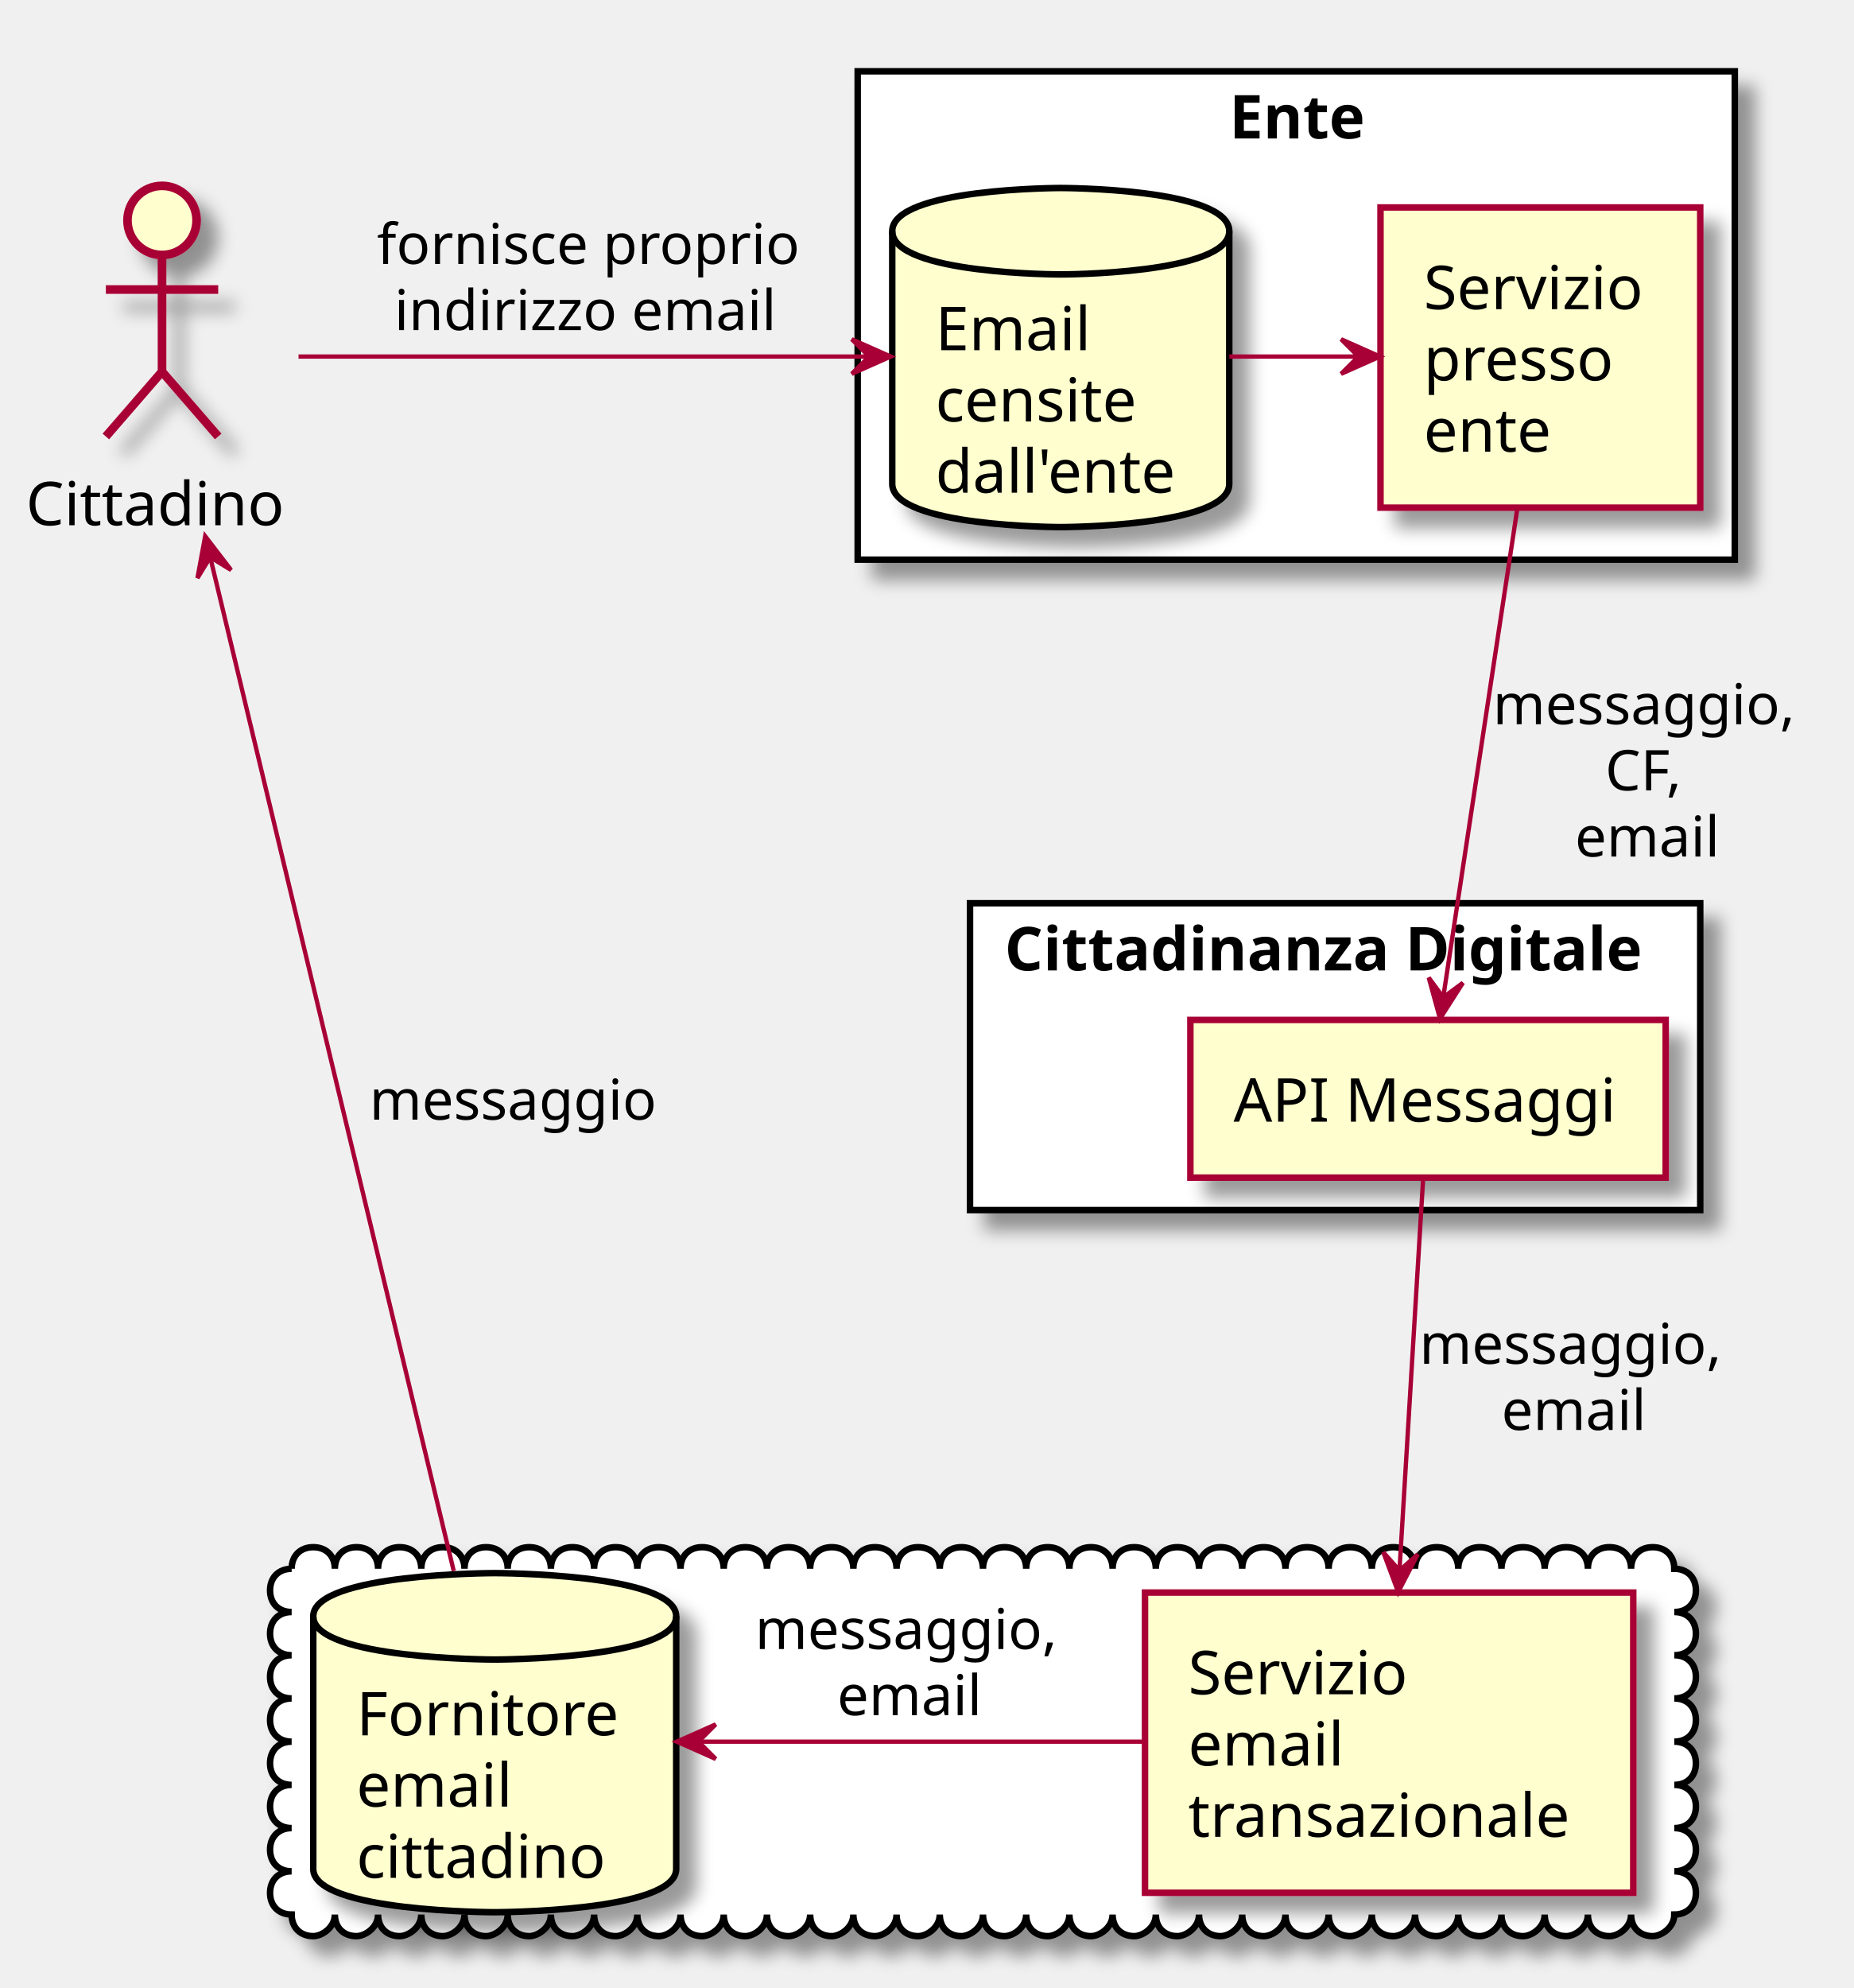
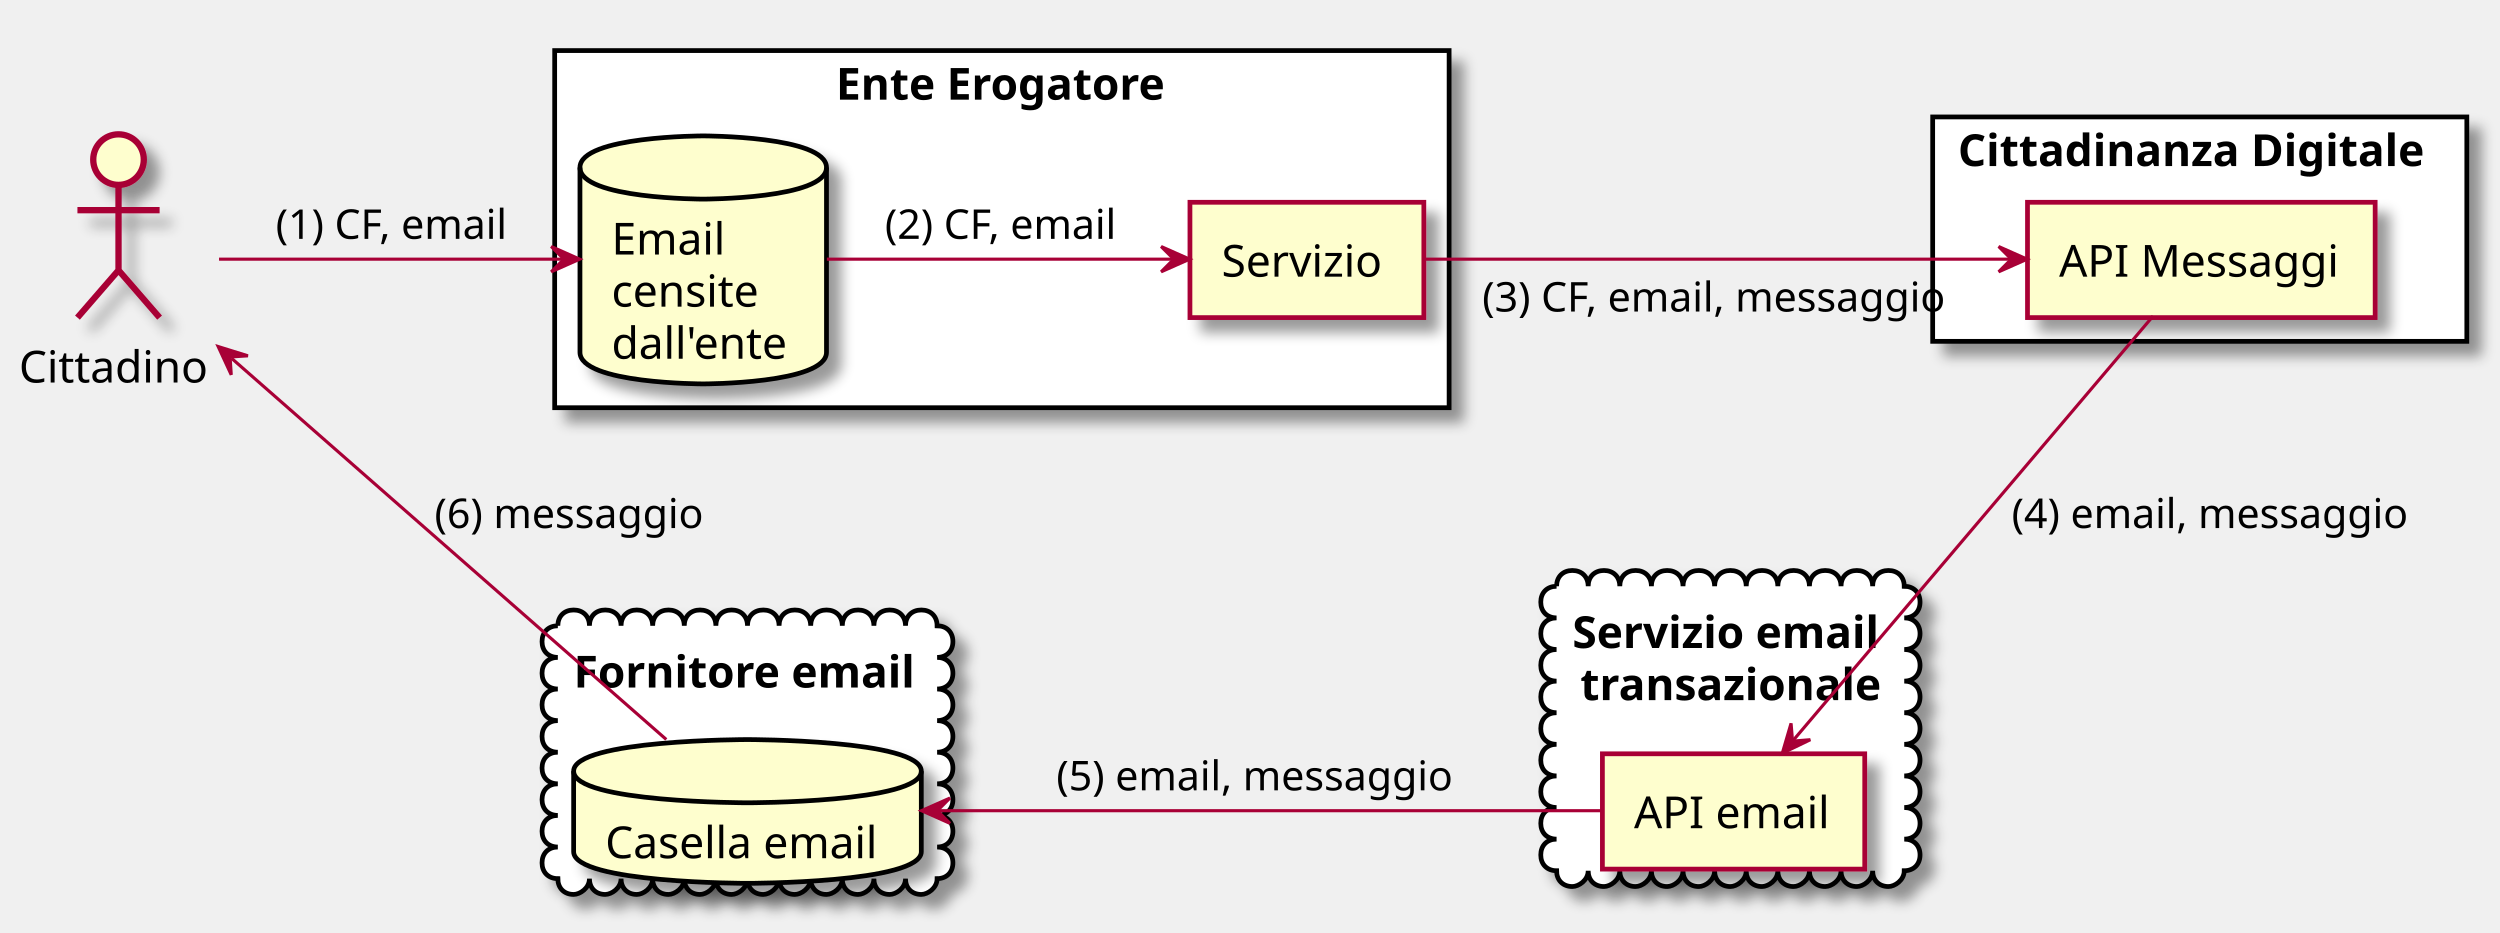
- <svg xmlns="http://www.w3.org/2000/svg" contentScriptType="application/ecmascript" contentStyleType="text/css" height="460px" preserveAspectRatio="none" style="width:429px;height:460px;" version="1.1" viewBox="0 0 429 460" width="429px" zoomAndPan="magnify">
+ <svg xmlns="http://www.w3.org/2000/svg" contentScriptType="application/ecmascript" contentStyleType="text/css" height="295px" preserveAspectRatio="none" style="width:791px;height:295px;" version="1.1" viewBox="0 0 791 295" width="791px" zoomAndPan="magnify">
  <defs>
-     <filter height="300%" id="fiw6mo23u8u18" width="300%" x="-1" y="-1">
+     <filter height="300%" id="fzwhzs2phgo1r" width="300%" x="-1" y="-1">
      <feGaussianBlur result="blurOut" stdDeviation="2.0" />
      <feColorMatrix in="blurOut" result="blurOut2" type="matrix" values="0 0 0 0 0 0 0 0 0 0 0 0 0 0 0 0 0 0 .4 0" />
      <feOffset dx="4.0" dy="4.0" in="blurOut2" result="blurOut3" />
      <feBlend in="SourceGraphic" in2="blurOut3" mode="normal" />
    </filter>
  </defs>
  <g>
-     <rect fill="#FFFFFF" filter="url(#fiw6mo23u8u18)" height="113" style="stroke: #000000; stroke-width: 1.5;" width="203" x="198.5" y="16.5" />
-     <text fill="#000000" font-family="sans-serif" font-size="14" font-weight="bold" lengthAdjust="spacingAndGlyphs" textLength="31" x="284.5" y="32.035">Ente</text>
-     <rect fill="#FFFFFF" filter="url(#fiw6mo23u8u18)" height="71" style="stroke: #000000; stroke-width: 1.5;" width="169" x="224.5" y="209" />
-     <text fill="#000000" font-family="sans-serif" font-size="14" font-weight="bold" lengthAdjust="spacingAndGlyphs" textLength="153" x="232.5" y="224.535">Cittadinanza Digitale</text>
-     <path d="M67.5,363 C67.5,360 69.5,358 72.5,358 C75.5,358 77.5,360 77.5,363 C77.5,360 79.5,358 82.5,358 C85.5,358 87.5,360 87.5,363 C87.5,360 89.5,358 92.5,358 C95.5,358 97.5,360 97.5,363 C97.5,360 99.5,358 102.5,358 C105.5,358 107.5,360 107.5,363 C107.5,360 109.5,358 112.5,358 C115.5,358 117.5,360 117.5,363 C117.5,360 119.5,358 122.5,358 C125.5,358 127.5,360 127.5,363 C127.5,360 129.5,358 132.5,358 C135.5,358 137.5,360 137.5,363 C137.5,360 139.5,358 142.5,358 C145.5,358 147.5,360 147.5,363 C147.5,360 149.5,358 152.5,358 C155.5,358 157.5,360 157.5,363 C157.5,360 159.5,358 162.5,358 C165.5,358 167.5,360 167.5,363 C167.5,360 169.5,358 172.5,358 C175.5,358 177.5,360 177.5,363 C177.5,360 179.5,358 182.5,358 C185.5,358 187.5,360 187.5,363 C187.5,360 189.5,358 192.5,358 C195.5,358 197.5,360 197.5,363 C197.5,360 199.5,358 202.5,358 C205.5,358 207.5,360 207.5,363 C207.5,360 209.5,358 212.5,358 C215.5,358 217.5,360 217.5,363 C217.5,360 219.5,358 222.5,358 C225.5,358 227.5,360 227.5,363 C227.5,360 229.5,358 232.5,358 C235.5,358 237.5,360 237.5,363 C237.5,360 239.5,358 242.5,358 C245.5,358 247.5,360 247.5,363 C247.5,360 249.5,358 252.5,358 C255.5,358 257.5,360 257.5,363 C257.5,360 259.5,358 262.5,358 C265.5,358 267.5,360 267.5,363 C267.5,360 269.5,358 272.5,358 C275.5,358 277.5,360 277.5,363 C277.5,360 279.5,358 282.5,358 C285.5,358 287.5,360 287.5,363 C287.5,360 289.5,358 292.5,358 C295.5,358 297.5,360 297.5,363 C297.5,360 299.5,358 302.5,358 C305.5,358 307.5,360 307.5,363 C307.5,360 309.5,358 312.5,358 C315.5,358 317.5,360 317.5,363 C317.5,360 319.5,358 322.5,358 C325.5,358 327.5,360 327.5,363 C327.5,360 329.5,358 332.5,358 C335.5,358 337.5,360 337.5,363 C337.5,360 339.5,358 342.5,358 C345.5,358 347.5,360 347.5,363 C347.5,360 349.5,358 352.5,358 C355.5,358 357.5,360 357.5,363 C357.5,360 359.5,358 362.5,358 C365.5,358 367.5,360 367.5,363 C367.5,360 369.5,358 372.5,358 C375.5,358 377.5,360 377.5,363 C377.5,360 379.5,358 382.5,358 C385.5,358 387.5,360 387.5,363 C390.5,363 392.5,365 392.5,368 C392.5,371 390.5,373 387.5,373 C390.5,373 392.5,375 392.5,378 C392.5,381 390.5,383 387.5,383 C390.5,383 392.5,385 392.5,388 C392.5,391 390.5,393 387.5,393 C390.5,393 392.5,395 392.5,398 C392.5,401 390.5,403 387.5,403 C390.5,403 392.5,405 392.5,408 C392.5,411 390.5,413 387.5,413 C390.5,413 392.5,415 392.5,418 C392.5,421 390.5,423 387.5,423 C390.5,423 392.5,425 392.5,428 C392.5,431 390.5,433 387.5,433 C390.5,433 392.5,435 392.5,438 C392.5,441 390.5,443 387.5,443 C387.5,446 384.5,448 382.5,448 C379.5,448 377.5,446 377.5,443 C377.5,446 374.5,448 372.5,448 C369.5,448 367.5,446 367.5,443 C367.5,446 364.5,448 362.5,448 C359.5,448 357.5,446 357.5,443 C357.5,446 354.5,448 352.5,448 C349.5,448 347.5,446 347.5,443 C347.5,446 344.5,448 342.5,448 C339.5,448 337.5,446 337.5,443 C337.5,446 334.5,448 332.5,448 C329.5,448 327.5,446 327.5,443 C327.5,446 324.5,448 322.5,448 C319.5,448 317.5,446 317.5,443 C317.5,446 314.5,448 312.5,448 C309.5,448 307.5,446 307.5,443 C307.5,446 304.5,448 302.5,448 C299.5,448 297.5,446 297.5,443 C297.5,446 294.5,448 292.5,448 C289.5,448 287.5,446 287.5,443 C287.5,446 284.5,448 282.5,448 C279.5,448 277.5,446 277.5,443 C277.5,446 274.5,448 272.5,448 C269.5,448 267.5,446 267.5,443 C267.5,446 264.5,448 262.5,448 C259.5,448 257.5,446 257.5,443 C257.5,446 254.5,448 252.5,448 C249.5,448 247.5,446 247.5,443 C247.5,446 244.5,448 242.5,448 C239.5,448 237.5,446 237.5,443 C237.5,446 234.5,448 232.5,448 C229.5,448 227.5,446 227.5,443 C227.5,446 224.5,448 222.5,448 C219.5,448 217.5,446 217.5,443 C217.5,446 214.5,448 212.5,448 C209.5,448 207.5,446 207.5,443 C207.5,446 204.5,448 202.5,448 C199.5,448 197.5,446 197.5,443 C197.5,446 194.5,448 192.5,448 C189.5,448 187.5,446 187.5,443 C187.5,446 184.5,448 182.5,448 C179.5,448 177.5,446 177.5,443 C177.5,446 174.5,448 172.5,448 C169.5,448 167.5,446 167.5,443 C167.5,446 164.5,448 162.5,448 C159.5,448 157.5,446 157.5,443 C157.5,446 154.5,448 152.5,448 C149.5,448 147.5,446 147.5,443 C147.5,446 144.5,448 142.5,448 C139.5,448 137.5,446 137.5,443 C137.5,446 134.5,448 132.5,448 C129.5,448 127.5,446 127.5,443 C127.5,446 124.5,448 122.5,448 C119.5,448 117.5,446 117.5,443 C117.5,446 114.5,448 112.5,448 C109.5,448 107.5,446 107.5,443 C107.5,446 104.5,448 102.5,448 C99.5,448 97.5,446 97.5,443 C97.5,446 94.5,448 92.5,448 C89.5,448 87.5,446 87.5,443 C87.5,446 84.5,448 82.5,448 C79.5,448 77.5,446 77.5,443 C77.5,446 74.5,448 72.5,448 C69.5,448 67.5,446 67.5,443 C64.5,443 62.5,441 62.5,438 C62.5,435 64.5,433 67.5,433 C64.5,433 62.5,431 62.5,428 C62.5,425 64.5,423 67.5,423 C64.5,423 62.5,421 62.5,418 C62.5,415 64.5,413 67.5,413 C64.5,413 62.5,411 62.5,408 C62.5,405 64.5,403 67.5,403 C64.5,403 62.5,401 62.5,398 C62.5,395 64.5,393 67.5,393 C64.5,393 62.5,391 62.5,388 C62.5,385 64.5,383 67.5,383 C64.5,383 62.5,381 62.5,378 C62.5,375 64.5,373 67.5,373 C64.5,373 62.5,371 62.5,368 C62.5,365 64.5,363 67.5,363 " fill="#FFFFFF" filter="url(#fiw6mo23u8u18)" style="stroke: #000000; stroke-width: 1.5;" />
-     <rect fill="#FEFECE" filter="url(#fiw6mo23u8u18)" height="69.465" style="stroke: #A80036; stroke-width: 1.5;" width="74" x="319.5" y="48" />
-     <text fill="#000000" font-family="sans-serif" font-size="14" lengthAdjust="spacingAndGlyphs" textLength="54" x="329.5" y="71.535">Servizio</text>
-     <text fill="#000000" font-family="sans-serif" font-size="14" lengthAdjust="spacingAndGlyphs" textLength="46" x="329.5" y="88.023">presso</text>
-     <text fill="#000000" font-family="sans-serif" font-size="14" lengthAdjust="spacingAndGlyphs" textLength="30" x="329.5" y="104.512">ente</text>
-     <path d="M206.5,53.5 C206.5,43.5 245.5,43.5 245.5,43.5 C245.5,43.5 284.5,43.5 284.5,53.5 L284.5,111.965 C284.5,121.965 245.5,121.965 245.5,121.965 C245.5,121.965 206.5,121.965 206.5,111.965 L206.5,53.5 " fill="#FEFECE" filter="url(#fiw6mo23u8u18)" style="stroke: #000000; stroke-width: 1.5;" />
-     <path d="M206.5,53.5 C206.5,63.5 245.5,63.5 245.5,63.5 C245.5,63.5 284.5,63.5 284.5,53.5 " fill="none" style="stroke: #000000; stroke-width: 1.5;" />
-     <text fill="#000000" font-family="sans-serif" font-size="14" lengthAdjust="spacingAndGlyphs" textLength="37" x="216.5" y="81.035">Email</text>
-     <text fill="#000000" font-family="sans-serif" font-size="14" lengthAdjust="spacingAndGlyphs" textLength="48" x="216.5" y="97.523">censite</text>
-     <text fill="#000000" font-family="sans-serif" font-size="14" lengthAdjust="spacingAndGlyphs" textLength="58" x="216.5" y="114.012">dall'ente</text>
-     <rect fill="#FEFECE" filter="url(#fiw6mo23u8u18)" height="36.488" style="stroke: #A80036; stroke-width: 1.5;" width="110" x="275.5" y="236" />
-     <text fill="#000000" font-family="sans-serif" font-size="14" lengthAdjust="spacingAndGlyphs" textLength="90" x="285.5" y="259.535">API Messaggi</text>
-     <rect fill="#FEFECE" filter="url(#fiw6mo23u8u18)" height="69.465" style="stroke: #A80036; stroke-width: 1.5;" width="113" x="265" y="368.5" />
-     <text fill="#000000" font-family="sans-serif" font-size="14" lengthAdjust="spacingAndGlyphs" textLength="54" x="275" y="392.035">Servizio</text>
-     <text fill="#000000" font-family="sans-serif" font-size="14" lengthAdjust="spacingAndGlyphs" textLength="37" x="275" y="408.523">email</text>
-     <text fill="#000000" font-family="sans-serif" font-size="14" lengthAdjust="spacingAndGlyphs" textLength="93" x="275" y="425.012">transazionale</text>
-     <path d="M72.5,374 C72.5,364 114.5,364 114.5,364 C114.5,364 156.5,364 156.5,374 L156.5,432.465 C156.5,442.465 114.5,442.465 114.5,442.465 C114.5,442.465 72.5,442.465 72.5,432.465 L72.5,374 " fill="#FEFECE" filter="url(#fiw6mo23u8u18)" style="stroke: #000000; stroke-width: 1.5;" />
-     <path d="M72.5,374 C72.5,384 114.5,384 114.5,384 C114.5,384 156.5,384 156.5,374 " fill="none" style="stroke: #000000; stroke-width: 1.5;" />
-     <text fill="#000000" font-family="sans-serif" font-size="14" lengthAdjust="spacingAndGlyphs" textLength="64" x="82.5" y="401.535">Fornitore</text>
-     <text fill="#000000" font-family="sans-serif" font-size="14" lengthAdjust="spacingAndGlyphs" textLength="37" x="82.5" y="418.023">email</text>
-     <text fill="#000000" font-family="sans-serif" font-size="14" lengthAdjust="spacingAndGlyphs" textLength="60" x="82.5" y="434.512">cittadino</text>
-     <ellipse cx="37.5" cy="51" fill="#FEFECE" filter="url(#fiw6mo23u8u18)" rx="8" ry="8" style="stroke: #A80036; stroke-width: 2.0;" />
-     <path d="M37.5,59 L37.5,86 M24.5,67 L50.5,67 M37.5,86 L24.5,101 M37.5,86 L50.5,101 " fill="#FEFECE" filter="url(#fiw6mo23u8u18)" style="stroke: #A80036; stroke-width: 2.0;" />
-     <text fill="#000000" font-family="sans-serif" font-size="14" lengthAdjust="spacingAndGlyphs" textLength="63" x="6" y="121.535">Cittadino</text>
-     <path d="M69.091,82.5 C104.222,82.5 161.236,82.5 200.904,82.5 " fill="none" id="cittadino-emaildb" style="stroke: #A80036; stroke-width: 1.0;" />
-     <polygon fill="#A80036" points="206.138,82.5,197.138,78.5,201.138,82.5,197.138,86.5,206.138,82.5" style="stroke: #A80036; stroke-width: 1.0;" />
-     <text fill="#000000" font-family="sans-serif" font-size="13" lengthAdjust="spacingAndGlyphs" textLength="101" x="87.25" y="61.068">fornisce proprio</text>
-     <text fill="#000000" font-family="sans-serif" font-size="13" lengthAdjust="spacingAndGlyphs" textLength="93" x="91.25" y="76.379">indirizzo email</text>
-     <path d="M284.523,82.5 C294.42,82.5 304.316,82.5 314.212,82.5 " fill="none" id="emaildb-ente" style="stroke: #A80036; stroke-width: 1.0;" />
-     <polygon fill="#A80036" points="319.387,82.5,310.387,78.5,314.387,82.5,310.387,86.5,319.387,82.5" style="stroke: #A80036; stroke-width: 1.0;" />
-     <path d="M351.238,117.206 C346.126,150.929 338.502,201.214 334.063,230.498 " fill="none" id="ente-apimessaggi" style="stroke: #A80036; stroke-width: 1.0;" />
-     <polygon fill="#A80036" points="333.272,235.713,338.576,227.414,334.022,230.769,330.666,226.215,333.272,235.713" style="stroke: #A80036; stroke-width: 1.0;" />
-     <text fill="#000000" font-family="sans-serif" font-size="13" lengthAdjust="spacingAndGlyphs" textLength="72" x="345.5" y="167.568">messaggio,</text>
-     <text fill="#000000" font-family="sans-serif" font-size="13" lengthAdjust="spacingAndGlyphs" textLength="20" x="371.5" y="182.879">CF,</text>
-     <text fill="#000000" font-family="sans-serif" font-size="13" lengthAdjust="spacingAndGlyphs" textLength="34" x="364.5" y="198.19">email</text>
-     <path d="M329.396,272.27 C328.034,294.822 325.679,333.81 323.895,363.355 " fill="none" id="apimessaggi-txemail" style="stroke: #A80036; stroke-width: 1.0;" />
-     <polygon fill="#A80036" points="323.591,368.383,328.127,359.641,323.892,363.392,320.141,359.158,323.591,368.383" style="stroke: #A80036; stroke-width: 1.0;" />
-     <text fill="#000000" font-family="sans-serif" font-size="13" lengthAdjust="spacingAndGlyphs" textLength="72" x="328.5" y="315.568">messaggio,</text>
-     <text fill="#000000" font-family="sans-serif" font-size="13" lengthAdjust="spacingAndGlyphs" textLength="34" x="347.5" y="330.879">email</text>
-     <path d="M264.898,403 C232.573,403 192.508,403 161.86,403 " fill="none" id="txemail-emailprovider" style="stroke: #A80036; stroke-width: 1.0;" />
-     <polygon fill="#A80036" points="156.639,403,165.639,407,161.639,403,165.639,399,156.639,403" style="stroke: #A80036; stroke-width: 1.0;" />
-     <text fill="#000000" font-family="sans-serif" font-size="13" lengthAdjust="spacingAndGlyphs" textLength="72" x="174.75" y="381.568">messaggio,</text>
-     <text fill="#000000" font-family="sans-serif" font-size="13" lengthAdjust="spacingAndGlyphs" textLength="34" x="193.75" y="396.879">email</text>
-     <path d="M105.013,363.514 C90.777,304.258 63.94,192.554 48.741,129.29 " fill="none" id="emailprovider-cittadino" style="stroke: #A80036; stroke-width: 1.0;" />
-     <polygon fill="#A80036" points="47.487,124.071,45.701,133.757,48.656,128.933,53.48,131.888,47.487,124.071" style="stroke: #A80036; stroke-width: 1.0;" />
-     <text fill="#000000" font-family="sans-serif" font-size="13" lengthAdjust="spacingAndGlyphs" textLength="68" x="85.5" y="259.068">messaggio</text>
+     <rect fill="#FFFFFF" filter="url(#fzwhzs2phgo1r)" height="113" style="stroke: #000000; stroke-width: 1.5;" width="283" x="175.5" y="16" />
+     <text fill="#000000" font-family="sans-serif" font-size="14" font-weight="bold" lengthAdjust="spacingAndGlyphs" textLength="105" x="264.5" y="31.535">Ente Erogatore</text>
+     <rect fill="#FFFFFF" filter="url(#fzwhzs2phgo1r)" height="71" style="stroke: #000000; stroke-width: 1.5;" width="169" x="611.5" y="37" />
+     <text fill="#000000" font-family="sans-serif" font-size="14" font-weight="bold" lengthAdjust="spacingAndGlyphs" textLength="153" x="619.5" y="52.535">Cittadinanza Digitale</text>
+     <path d="M492.5,185.5 C492.5,182.5 494.5,180.5 497.5,180.5 C500.5,180.5 502.5,182.5 502.5,185.5 C502.5,182.5 504.5,180.5 507.5,180.5 C510.5,180.5 512.5,182.5 512.5,185.5 C512.5,182.5 514.5,180.5 517.5,180.5 C520.5,180.5 522.5,182.5 522.5,185.5 C522.5,182.5 524.5,180.5 527.5,180.5 C530.5,180.5 532.5,182.5 532.5,185.5 C532.5,182.5 534.5,180.5 537.5,180.5 C540.5,180.5 542.5,182.5 542.5,185.5 C542.5,182.5 544.5,180.5 547.5,180.5 C550.5,180.5 552.5,182.5 552.5,185.5 C552.5,182.5 554.5,180.5 557.5,180.5 C560.5,180.5 562.5,182.5 562.5,185.5 C562.5,182.5 564.5,180.5 567.5,180.5 C570.5,180.5 572.5,182.5 572.5,185.5 C572.5,182.5 574.5,180.5 577.5,180.5 C580.5,180.5 582.5,182.5 582.5,185.5 C582.5,182.5 584.5,180.5 587.5,180.5 C590.5,180.5 592.5,182.5 592.5,185.5 C592.5,182.5 594.5,180.5 597.5,180.5 C600.5,180.5 602.5,182.5 602.5,185.5 C605.5,185.5 607.5,187.5 607.5,190.5 C607.5,193.5 605.5,195.5 602.5,195.5 C605.5,195.5 607.5,197.5 607.5,200.5 C607.5,203.5 605.5,205.5 602.5,205.5 C605.5,205.5 607.5,207.5 607.5,210.5 C607.5,213.5 605.5,215.5 602.5,215.5 C605.5,215.5 607.5,217.5 607.5,220.5 C607.5,223.5 605.5,225.5 602.5,225.5 C605.5,225.5 607.5,227.5 607.5,230.5 C607.5,233.5 605.5,235.5 602.5,235.5 C605.5,235.5 607.5,237.5 607.5,240.5 C607.5,243.5 605.5,245.5 602.5,245.5 C605.5,245.5 607.5,247.5 607.5,250.5 C607.5,253.5 605.5,255.5 602.5,255.5 C605.5,255.5 607.5,257.5 607.5,260.5 C607.5,263.5 605.5,265.5 602.5,265.5 C605.5,265.5 607.5,267.5 607.5,270.5 C607.5,273.5 605.5,275.5 602.5,275.5 C602.5,278.5 599.5,280.5 597.5,280.5 C594.5,280.5 592.5,278.5 592.5,275.5 C592.5,278.5 589.5,280.5 587.5,280.5 C584.5,280.5 582.5,278.5 582.5,275.5 C582.5,278.5 579.5,280.5 577.5,280.5 C574.5,280.5 572.5,278.5 572.5,275.5 C572.5,278.5 569.5,280.5 567.5,280.5 C564.5,280.5 562.5,278.5 562.5,275.5 C562.5,278.5 559.5,280.5 557.5,280.5 C554.5,280.5 552.5,278.5 552.5,275.5 C552.5,278.5 549.5,280.5 547.5,280.5 C544.5,280.5 542.5,278.5 542.5,275.5 C542.5,278.5 539.5,280.5 537.5,280.5 C534.5,280.5 532.5,278.5 532.5,275.5 C532.5,278.5 529.5,280.5 527.5,280.5 C524.5,280.5 522.5,278.5 522.5,275.5 C522.5,278.5 519.5,280.5 517.5,280.5 C514.5,280.5 512.5,278.5 512.5,275.5 C512.5,278.5 509.5,280.5 507.5,280.5 C504.5,280.5 502.5,278.5 502.5,275.5 C502.5,278.5 499.5,280.5 497.5,280.5 C494.5,280.5 492.5,278.5 492.5,275.5 C489.5,275.5 487.5,273.5 487.5,270.5 C487.5,267.5 489.5,265.5 492.5,265.5 C489.5,265.5 487.5,263.5 487.5,260.5 C487.5,257.5 489.5,255.5 492.5,255.5 C489.5,255.5 487.5,253.5 487.5,250.5 C487.5,247.5 489.5,245.5 492.5,245.5 C489.5,245.5 487.5,243.5 487.5,240.5 C487.5,237.5 489.5,235.5 492.5,235.5 C489.5,235.5 487.5,233.5 487.5,230.5 C487.5,227.5 489.5,225.5 492.5,225.5 C489.5,225.5 487.5,223.5 487.5,220.5 C487.5,217.5 489.5,215.5 492.5,215.5 C489.5,215.5 487.5,213.5 487.5,210.5 C487.5,207.5 489.5,205.5 492.5,205.5 C489.5,205.5 487.5,203.5 487.5,200.5 C487.5,197.5 489.5,195.5 492.5,195.5 C489.5,195.5 487.5,193.5 487.5,190.5 C487.5,187.5 489.5,185.5 492.5,185.5 " fill="#FFFFFF" filter="url(#fzwhzs2phgo1r)" style="stroke: #000000; stroke-width: 1.5;" />
+     <text fill="#000000" font-family="sans-serif" font-size="14" font-weight="bold" lengthAdjust="spacingAndGlyphs" textLength="102" x="497.5" y="205.035">Servizio email</text>
+     <text fill="#000000" font-family="sans-serif" font-size="14" font-weight="bold" lengthAdjust="spacingAndGlyphs" textLength="97" x="500" y="221.523">transazionale</text>
+     <text fill="#000000" font-family="sans-serif" font-size="14" font-weight="bold" lengthAdjust="spacingAndGlyphs" textLength="0" x="551" y="238.012" />
+     <path d="M176.5,198 C176.5,195 178.5,193 181.5,193 C184.5,193 186.5,195 186.5,198 C186.5,195 188.5,193 191.5,193 C194.5,193 196.5,195 196.5,198 C196.5,195 198.5,193 201.5,193 C204.5,193 206.5,195 206.5,198 C206.5,195 208.5,193 211.5,193 C214.5,193 216.5,195 216.5,198 C216.5,195 218.5,193 221.5,193 C224.5,193 226.5,195 226.5,198 C226.5,195 228.5,193 231.5,193 C234.5,193 236.5,195 236.5,198 C236.5,195 238.5,193 241.5,193 C244.5,193 246.5,195 246.5,198 C246.5,195 248.5,193 251.5,193 C254.5,193 256.5,195 256.5,198 C256.5,195 258.5,193 261.5,193 C264.5,193 266.5,195 266.5,198 C266.5,195 268.5,193 271.5,193 C274.5,193 276.5,195 276.5,198 C276.5,195 278.5,193 281.5,193 C284.5,193 286.5,195 286.5,198 C286.5,195 288.5,193 291.5,193 C294.5,193 296.5,195 296.5,198 C299.5,198 301.5,200 301.5,203 C301.5,206 299.5,208 296.5,208 C299.5,208 301.5,210 301.5,213 C301.5,216 299.5,218 296.5,218 C299.5,218 301.5,220 301.5,223 C301.5,226 299.5,228 296.5,228 C299.5,228 301.5,230 301.5,233 C301.5,236 299.5,238 296.5,238 C299.5,238 301.5,240 301.5,243 C301.5,246 299.5,248 296.5,248 C299.5,248 301.5,250 301.5,253 C301.5,256 299.5,258 296.5,258 C299.5,258 301.5,260 301.5,263 C301.5,266 299.5,268 296.5,268 C299.5,268 301.5,270 301.5,273 C301.5,276 299.5,278 296.5,278 C296.5,281 293.5,283 291.5,283 C288.5,283 286.5,281 286.5,278 C286.5,281 283.5,283 281.5,283 C278.5,283 276.5,281 276.5,278 C276.5,281 273.5,283 271.5,283 C268.5,283 266.5,281 266.5,278 C266.5,281 263.5,283 261.5,283 C258.5,283 256.5,281 256.5,278 C256.5,281 253.5,283 251.5,283 C248.5,283 246.5,281 246.5,278 C246.5,281 243.5,283 241.5,283 C238.5,283 236.5,281 236.5,278 C236.5,281 233.5,283 231.5,283 C228.5,283 226.5,281 226.5,278 C226.5,281 223.5,283 221.5,283 C218.5,283 216.5,281 216.5,278 C216.5,281 213.5,283 211.5,283 C208.5,283 206.5,281 206.5,278 C206.5,281 203.5,283 201.5,283 C198.5,283 196.5,281 196.5,278 C196.5,281 193.5,283 191.5,283 C188.5,283 186.5,281 186.5,278 C186.5,281 183.5,283 181.5,283 C178.5,283 176.5,281 176.5,278 C173.5,278 171.5,276 171.5,273 C171.5,270 173.5,268 176.5,268 C173.5,268 171.5,266 171.5,263 C171.5,260 173.5,258 176.5,258 C173.5,258 171.5,256 171.5,253 C171.5,250 173.5,248 176.5,248 C173.5,248 171.5,246 171.5,243 C171.5,240 173.5,238 176.5,238 C173.5,238 171.5,236 171.5,233 C171.5,230 173.5,228 176.5,228 C173.5,228 171.5,226 171.5,223 C171.5,220 173.5,218 176.5,218 C173.5,218 171.5,216 171.5,213 C171.5,210 173.5,208 176.5,208 C173.5,208 171.5,206 171.5,203 C171.5,200 173.5,198 176.5,198 " fill="#FFFFFF" filter="url(#fzwhzs2phgo1r)" style="stroke: #000000; stroke-width: 1.5;" />
+     <text fill="#000000" font-family="sans-serif" font-size="14" font-weight="bold" lengthAdjust="spacingAndGlyphs" textLength="111" x="181.5" y="217.535">Fornitore email</text>
+     <text fill="#000000" font-family="sans-serif" font-size="14" font-weight="bold" lengthAdjust="spacingAndGlyphs" textLength="0" x="239.5" y="234.023" />
+     <rect fill="#FEFECE" filter="url(#fzwhzs2phgo1r)" height="36.488" style="stroke: #A80036; stroke-width: 1.5;" width="74" x="376.5" y="64" />
+     <text fill="#000000" font-family="sans-serif" font-size="14" lengthAdjust="spacingAndGlyphs" textLength="54" x="386.5" y="87.535">Servizio</text>
+     <path d="M183.5,53 C183.5,43 222.5,43 222.5,43 C222.5,43 261.5,43 261.5,53 L261.5,111.465 C261.5,121.465 222.5,121.465 222.5,121.465 C222.5,121.465 183.5,121.465 183.5,111.465 L183.5,53 " fill="#FEFECE" filter="url(#fzwhzs2phgo1r)" style="stroke: #000000; stroke-width: 1.5;" />
+     <path d="M183.5,53 C183.5,63 222.5,63 222.5,63 C222.5,63 261.5,63 261.5,53 " fill="none" style="stroke: #000000; stroke-width: 1.5;" />
+     <text fill="#000000" font-family="sans-serif" font-size="14" lengthAdjust="spacingAndGlyphs" textLength="37" x="193.5" y="80.535">Email</text>
+     <text fill="#000000" font-family="sans-serif" font-size="14" lengthAdjust="spacingAndGlyphs" textLength="48" x="193.5" y="97.023">censite</text>
+     <text fill="#000000" font-family="sans-serif" font-size="14" lengthAdjust="spacingAndGlyphs" textLength="58" x="193.5" y="113.512">dall'ente</text>
+     <rect fill="#FEFECE" filter="url(#fzwhzs2phgo1r)" height="36.488" style="stroke: #A80036; stroke-width: 1.5;" width="110" x="641.5" y="64" />
+     <text fill="#000000" font-family="sans-serif" font-size="14" lengthAdjust="spacingAndGlyphs" textLength="90" x="651.5" y="87.535">API Messaggi</text>
+     <rect fill="#FEFECE" filter="url(#fzwhzs2phgo1r)" height="36.488" style="stroke: #A80036; stroke-width: 1.5;" width="83" x="507" y="238.5" />
+     <text fill="#000000" font-family="sans-serif" font-size="14" lengthAdjust="spacingAndGlyphs" textLength="63" x="517" y="262.035">API email</text>
+     <path d="M181.5,244 C181.5,234 236.5,234 236.5,234 C236.5,234 291.5,234 291.5,244 L291.5,269.488 C291.5,279.488 236.5,279.488 236.5,279.488 C236.5,279.488 181.5,279.488 181.5,269.488 L181.5,244 " fill="#FEFECE" filter="url(#fzwhzs2phgo1r)" style="stroke: #000000; stroke-width: 1.5;" />
+     <path d="M181.5,244 C181.5,254 236.5,254 236.5,254 C236.5,254 291.5,254 291.5,244 " fill="none" style="stroke: #000000; stroke-width: 1.5;" />
+     <text fill="#000000" font-family="sans-serif" font-size="14" lengthAdjust="spacingAndGlyphs" textLength="90" x="191.5" y="271.535">Casella email</text>
+     <ellipse cx="37.5" cy="50.5" fill="#FEFECE" filter="url(#fzwhzs2phgo1r)" rx="8" ry="8" style="stroke: #A80036; stroke-width: 2.0;" />
+     <path d="M37.5,58.5 L37.5,85.5 M24.5,66.5 L50.5,66.5 M37.5,85.5 L24.5,100.5 M37.5,85.5 L50.5,100.5 " fill="#FEFECE" filter="url(#fzwhzs2phgo1r)" style="stroke: #A80036; stroke-width: 2.0;" />
+     <text fill="#000000" font-family="sans-serif" font-size="14" lengthAdjust="spacingAndGlyphs" textLength="63" x="6" y="121.035">Cittadino</text>
+     <path d="M69.303,82 C99.31,82 144.575,82 178.129,82 " fill="none" id="cittadino-emaildb" style="stroke: #A80036; stroke-width: 1.0;" />
+     <polygon fill="#A80036" points="183.409,82,174.409,78,178.409,82,174.409,86,183.409,82" style="stroke: #A80036; stroke-width: 1.0;" />
+     <text fill="#000000" font-family="sans-serif" font-size="13" lengthAdjust="spacingAndGlyphs" textLength="78" x="87.25" y="75.568">(1) CF, email</text>
+     <path d="M261.613,82 C293.521,82 338.513,82 371.243,82 " fill="none" id="emaildb-ente" style="stroke: #A80036; stroke-width: 1.0;" />
+     <polygon fill="#A80036" points="376.387,82,367.387,78,371.387,82,367.387,86,376.387,82" style="stroke: #A80036; stroke-width: 1.0;" />
+     <text fill="#000000" font-family="sans-serif" font-size="13" lengthAdjust="spacingAndGlyphs" textLength="78" x="280" y="75.568">(2) CF, email</text>
+     <path d="M450.788,82 C498.066,82 580.172,82 636.358,82 " fill="none" id="ente-apimessaggi" style="stroke: #A80036; stroke-width: 1.0;" />
+     <polygon fill="#A80036" points="641.373,82,632.373,78,636.373,82,632.373,86,641.373,82" style="stroke: #A80036; stroke-width: 1.0;" />
+     <text fill="#000000" font-family="sans-serif" font-size="13" lengthAdjust="spacingAndGlyphs" textLength="154" x="469" y="98.568">(3) CF, email, messaggio</text>
+     <path d="M681.219,100.017 C653.966,132.149 597.06,199.245 567.398,234.218 " fill="none" id="apimessaggi-txemail" style="stroke: #A80036; stroke-width: 1.0;" />
+     <polygon fill="#A80036" points="563.92,238.319,572.792,234.043,567.154,234.506,566.691,228.868,563.92,238.319" style="stroke: #A80036; stroke-width: 1.0;" />
+     <text fill="#000000" font-family="sans-serif" font-size="13" lengthAdjust="spacingAndGlyphs" textLength="130" x="636.5" y="167.068">(4) email, messaggio</text>
+     <path d="M296.693,256.5 C358.486,256.5 453.008,256.5 506.948,256.5 " fill="none" id="emailprovider-txemail" style="stroke: #A80036; stroke-width: 1.0;" />
+     <polygon fill="#A80036" points="291.561,256.5,300.561,260.5,296.561,256.5,300.561,252.5,291.561,256.5" style="stroke: #A80036; stroke-width: 1.0;" />
+     <text fill="#000000" font-family="sans-serif" font-size="13" lengthAdjust="spacingAndGlyphs" textLength="130" x="334.25" y="250.068">(5) email, messaggio</text>
+     <path d="M73.268,113.364 C112.888,148.106 175.787,203.262 210.811,233.973 " fill="none" id="cittadino-emailprovider" style="stroke: #A80036; stroke-width: 1.0;" />
+     <polygon fill="#A80036" points="69.032,109.65,73.162,118.591,72.791,112.947,78.436,112.576,69.032,109.65" style="stroke: #A80036; stroke-width: 1.0;" />
+     <text fill="#000000" font-family="sans-serif" font-size="13" lengthAdjust="spacingAndGlyphs" textLength="88" x="137.5" y="167.068">(6) messaggio</text>
  </g>
</svg>
